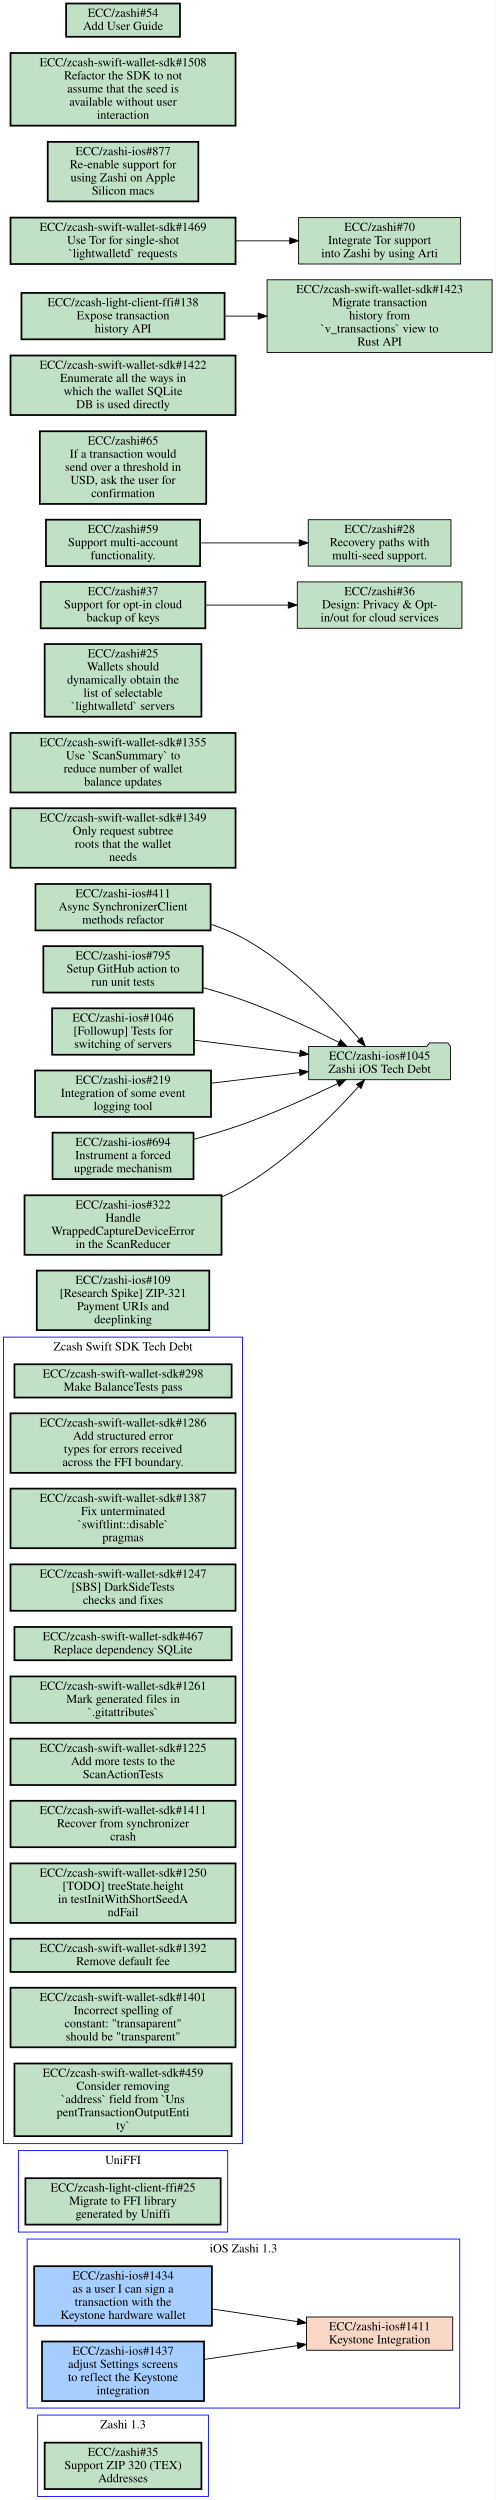
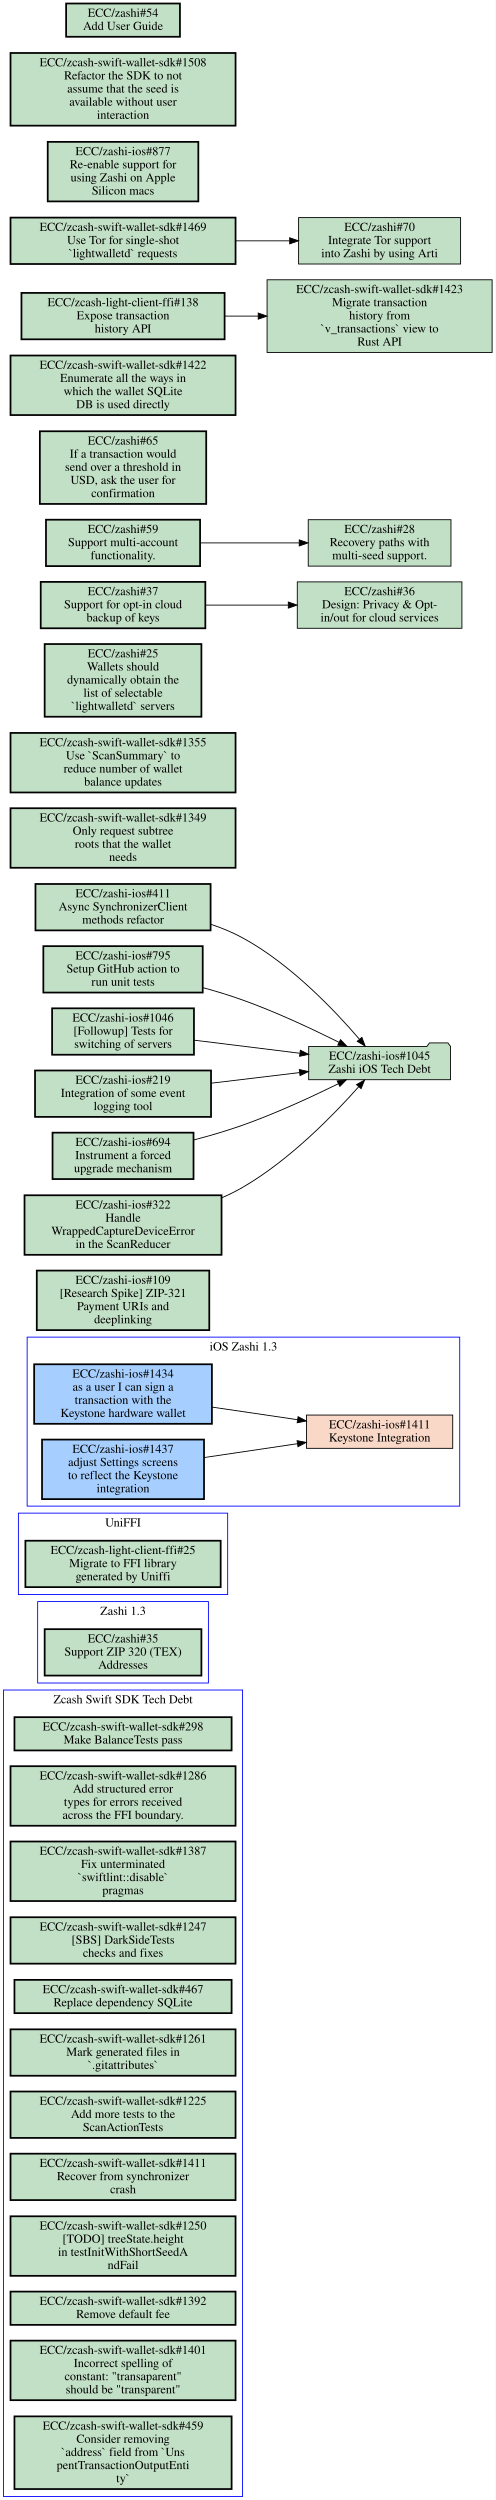
<svg xmlns="http://www.w3.org/2000/svg" xmlns:xlink="http://www.w3.org/1999/xlink" width="566pt" height="2855pt" viewBox="0.00 0.00 566.00 2855.00">
  <g id="graph0" class="graph" transform="scale(1 1) rotate(0) translate(4 2851)">
    <polygon fill="white" stroke="transparent" points="-4,4 -4,-2851 562,-2851 562,4 -4,4" />
    <g id="clust1" class="cluster">
-       <polygon fill="none" stroke="blue" points="0,-403 0,-1324 273,-1324 273,-403 0,-403" />
-       <text text-anchor="middle" x="136.5" y="-1308.8" font-family="Times,serif" font-size="14.00">Zcash Swift SDK Tech Debt</text>
+       <polygon fill="none" stroke="blue" points="0,0 0,-921 273,-921 273,0 0,0" />
+       <text text-anchor="middle" x="136.5" y="-905.8" font-family="Times,serif" font-size="14.00">Zcash Swift SDK Tech Debt</text>
    </g>
    <g id="clust2" class="cluster">
-       <polygon fill="none" stroke="blue" points="27,-101 27,-294 521,-294 521,-101 27,-101" />
-       <text text-anchor="middle" x="274" y="-278.8" font-family="Times,serif" font-size="14.00">iOS Zashi 1.3</text>
+       <polygon fill="none" stroke="blue" points="27,-1131 27,-1324 521,-1324 521,-1131 27,-1131" />
+       <text text-anchor="middle" x="274" y="-1308.8" font-family="Times,serif" font-size="14.00">iOS Zashi 1.3</text>
    </g>
    <g id="clust3" class="cluster">
-       <polygon fill="none" stroke="blue" points="17,-302 17,-395 256,-395 256,-302 17,-302" />
-       <text text-anchor="middle" x="136.5" y="-379.8" font-family="Times,serif" font-size="14.00">UniFFI</text>
+       <polygon fill="none" stroke="blue" points="17,-1030 17,-1123 256,-1123 256,-1030 17,-1030" />
+       <text text-anchor="middle" x="136.5" y="-1107.8" font-family="Times,serif" font-size="14.00">UniFFI</text>
    </g>
    <g id="clust4" class="cluster">
-       <polygon fill="none" stroke="blue" points="39,0 39,-93 234,-93 234,0 39,0" />
-       <text text-anchor="middle" x="136.5" y="-77.8" font-family="Times,serif" font-size="14.00">Zashi 1.3</text>
+       <polygon fill="none" stroke="blue" points="39,-929 39,-1022 234,-1022 234,-929 39,-929" />
+       <text text-anchor="middle" x="136.5" y="-1006.8" font-family="Times,serif" font-size="14.00">Zashi 1.3</text>
    </g>
    <g id="node1" class="node open">
      <g id="a_node1">
        <a xlink:href="https://github.com/Electric-Coin-Company/zcash-swift-wallet-sdk/issues/298" xlink:title="ECC/zcash-swift-wallet-sdk#298&#10;Make BalanceTests pass" target="_blank">
-           <polygon fill="#c2e0c6" stroke="black" stroke-width="2" points="260.5,-1293 12.5,-1293 12.5,-1255 260.5,-1255 260.5,-1293" />
-           <text text-anchor="middle" x="136.5" y="-1277.8" font-family="Times,serif" font-size="14.00">ECC/zcash-swift-wallet-sdk#298</text>
-           <text text-anchor="middle" x="136.5" y="-1262.8" font-family="Times,serif" font-size="14.00">Make BalanceTests pass</text>
+           <polygon fill="#c2e0c6" stroke="black" stroke-width="2" points="260.5,-890 12.5,-890 12.5,-852 260.5,-852 260.5,-890" />
+           <text text-anchor="middle" x="136.5" y="-874.8" font-family="Times,serif" font-size="14.00">ECC/zcash-swift-wallet-sdk#298</text>
+           <text text-anchor="middle" x="136.5" y="-859.8" font-family="Times,serif" font-size="14.00">Make BalanceTests pass</text>
        </a>
      </g>
    </g>
    <g id="node2" class="node open">
      <g id="a_node2">
        <a xlink:href="https://github.com/Electric-Coin-Company/zcash-swift-wallet-sdk/issues/1286" xlink:title="ECC/zcash-swift-wallet-sdk#1286&#10;Add structured error&#10;types for errors received&#10;across the FFI boundary." target="_blank">
-           <polygon fill="#c2e0c6" stroke="black" stroke-width="2" points="265,-1237 8,-1237 8,-1169 265,-1169 265,-1237" />
-           <text text-anchor="middle" x="136.5" y="-1221.8" font-family="Times,serif" font-size="14.00">ECC/zcash-swift-wallet-sdk#1286</text>
-           <text text-anchor="middle" x="136.5" y="-1206.8" font-family="Times,serif" font-size="14.00">Add structured error</text>
-           <text text-anchor="middle" x="136.5" y="-1191.8" font-family="Times,serif" font-size="14.00">types for errors received</text>
-           <text text-anchor="middle" x="136.5" y="-1176.8" font-family="Times,serif" font-size="14.00">across the FFI boundary.</text>
+           <polygon fill="#c2e0c6" stroke="black" stroke-width="2" points="265,-834 8,-834 8,-766 265,-766 265,-834" />
+           <text text-anchor="middle" x="136.5" y="-818.8" font-family="Times,serif" font-size="14.00">ECC/zcash-swift-wallet-sdk#1286</text>
+           <text text-anchor="middle" x="136.5" y="-803.8" font-family="Times,serif" font-size="14.00">Add structured error</text>
+           <text text-anchor="middle" x="136.5" y="-788.8" font-family="Times,serif" font-size="14.00">types for errors received</text>
+           <text text-anchor="middle" x="136.5" y="-773.8" font-family="Times,serif" font-size="14.00">across the FFI boundary.</text>
        </a>
      </g>
    </g>
    <g id="node3" class="node open">
      <g id="a_node3">
        <a xlink:href="https://github.com/Electric-Coin-Company/zcash-swift-wallet-sdk/issues/1387" xlink:title="ECC/zcash-swift-wallet-sdk#1387&#10;Fix unterminated&#10;`swiftlint::disable`&#10;pragmas" target="_blank">
-           <polygon fill="#c2e0c6" stroke="black" stroke-width="2" points="265,-1151 8,-1151 8,-1083 265,-1083 265,-1151" />
-           <text text-anchor="middle" x="136.5" y="-1135.8" font-family="Times,serif" font-size="14.00">ECC/zcash-swift-wallet-sdk#1387</text>
-           <text text-anchor="middle" x="136.5" y="-1120.8" font-family="Times,serif" font-size="14.00">Fix unterminated</text>
-           <text text-anchor="middle" x="136.5" y="-1105.8" font-family="Times,serif" font-size="14.00">`swiftlint::disable`</text>
-           <text text-anchor="middle" x="136.5" y="-1090.8" font-family="Times,serif" font-size="14.00">pragmas</text>
+           <polygon fill="#c2e0c6" stroke="black" stroke-width="2" points="265,-748 8,-748 8,-680 265,-680 265,-748" />
+           <text text-anchor="middle" x="136.5" y="-732.8" font-family="Times,serif" font-size="14.00">ECC/zcash-swift-wallet-sdk#1387</text>
+           <text text-anchor="middle" x="136.5" y="-717.8" font-family="Times,serif" font-size="14.00">Fix unterminated</text>
+           <text text-anchor="middle" x="136.5" y="-702.8" font-family="Times,serif" font-size="14.00">`swiftlint::disable`</text>
+           <text text-anchor="middle" x="136.5" y="-687.8" font-family="Times,serif" font-size="14.00">pragmas</text>
        </a>
      </g>
    </g>
    <g id="node4" class="node open">
      <g id="a_node4">
        <a xlink:href="https://github.com/Electric-Coin-Company/zcash-swift-wallet-sdk/issues/1247" xlink:title="ECC/zcash-swift-wallet-sdk#1247&#10;[SBS] DarkSideTests&#10;checks and fixes" target="_blank">
-           <polygon fill="#c2e0c6" stroke="black" stroke-width="2" points="265,-1064.5 8,-1064.5 8,-1011.5 265,-1011.5 265,-1064.5" />
-           <text text-anchor="middle" x="136.5" y="-1049.3" font-family="Times,serif" font-size="14.00">ECC/zcash-swift-wallet-sdk#1247</text>
-           <text text-anchor="middle" x="136.5" y="-1034.3" font-family="Times,serif" font-size="14.00">[SBS] DarkSideTests</text>
-           <text text-anchor="middle" x="136.5" y="-1019.3" font-family="Times,serif" font-size="14.00">checks and fixes</text>
+           <polygon fill="#c2e0c6" stroke="black" stroke-width="2" points="265,-661.5 8,-661.5 8,-608.5 265,-608.5 265,-661.5" />
+           <text text-anchor="middle" x="136.5" y="-646.3" font-family="Times,serif" font-size="14.00">ECC/zcash-swift-wallet-sdk#1247</text>
+           <text text-anchor="middle" x="136.5" y="-631.3" font-family="Times,serif" font-size="14.00">[SBS] DarkSideTests</text>
+           <text text-anchor="middle" x="136.5" y="-616.3" font-family="Times,serif" font-size="14.00">checks and fixes</text>
        </a>
      </g>
    </g>
    <g id="node5" class="node open">
      <g id="a_node5">
        <a xlink:href="https://github.com/Electric-Coin-Company/zcash-swift-wallet-sdk/issues/467" xlink:title="ECC/zcash-swift-wallet-sdk#467&#10;Replace dependency SQLite" target="_blank">
-           <polygon fill="#c2e0c6" stroke="black" stroke-width="2" points="260.5,-993 12.5,-993 12.5,-955 260.5,-955 260.5,-993" />
-           <text text-anchor="middle" x="136.5" y="-977.8" font-family="Times,serif" font-size="14.00">ECC/zcash-swift-wallet-sdk#467</text>
-           <text text-anchor="middle" x="136.5" y="-962.8" font-family="Times,serif" font-size="14.00">Replace dependency SQLite</text>
+           <polygon fill="#c2e0c6" stroke="black" stroke-width="2" points="260.5,-590 12.5,-590 12.5,-552 260.5,-552 260.5,-590" />
+           <text text-anchor="middle" x="136.5" y="-574.8" font-family="Times,serif" font-size="14.00">ECC/zcash-swift-wallet-sdk#467</text>
+           <text text-anchor="middle" x="136.5" y="-559.8" font-family="Times,serif" font-size="14.00">Replace dependency SQLite</text>
        </a>
      </g>
    </g>
    <g id="node6" class="node open">
      <g id="a_node6">
        <a xlink:href="https://github.com/Electric-Coin-Company/zcash-swift-wallet-sdk/issues/1261" xlink:title="ECC/zcash-swift-wallet-sdk#1261&#10;Mark generated files in&#10;`.gitattributes`" target="_blank">
-           <polygon fill="#c2e0c6" stroke="black" stroke-width="2" points="265,-936.5 8,-936.5 8,-883.5 265,-883.5 265,-936.5" />
-           <text text-anchor="middle" x="136.5" y="-921.3" font-family="Times,serif" font-size="14.00">ECC/zcash-swift-wallet-sdk#1261</text>
-           <text text-anchor="middle" x="136.5" y="-906.3" font-family="Times,serif" font-size="14.00">Mark generated files in</text>
-           <text text-anchor="middle" x="136.5" y="-891.3" font-family="Times,serif" font-size="14.00">`.gitattributes`</text>
+           <polygon fill="#c2e0c6" stroke="black" stroke-width="2" points="265,-533.5 8,-533.5 8,-480.5 265,-480.5 265,-533.5" />
+           <text text-anchor="middle" x="136.5" y="-518.3" font-family="Times,serif" font-size="14.00">ECC/zcash-swift-wallet-sdk#1261</text>
+           <text text-anchor="middle" x="136.5" y="-503.3" font-family="Times,serif" font-size="14.00">Mark generated files in</text>
+           <text text-anchor="middle" x="136.5" y="-488.3" font-family="Times,serif" font-size="14.00">`.gitattributes`</text>
        </a>
      </g>
    </g>
    <g id="node7" class="node open">
      <g id="a_node7">
        <a xlink:href="https://github.com/Electric-Coin-Company/zcash-swift-wallet-sdk/issues/1225" xlink:title="ECC/zcash-swift-wallet-sdk#1225&#10;Add more tests to the&#10;ScanActionTests" target="_blank">
-           <polygon fill="#c2e0c6" stroke="black" stroke-width="2" points="265,-865.5 8,-865.5 8,-812.5 265,-812.5 265,-865.5" />
-           <text text-anchor="middle" x="136.5" y="-850.3" font-family="Times,serif" font-size="14.00">ECC/zcash-swift-wallet-sdk#1225</text>
-           <text text-anchor="middle" x="136.5" y="-835.3" font-family="Times,serif" font-size="14.00">Add more tests to the</text>
-           <text text-anchor="middle" x="136.5" y="-820.3" font-family="Times,serif" font-size="14.00">ScanActionTests</text>
+           <polygon fill="#c2e0c6" stroke="black" stroke-width="2" points="265,-462.5 8,-462.5 8,-409.5 265,-409.5 265,-462.5" />
+           <text text-anchor="middle" x="136.5" y="-447.3" font-family="Times,serif" font-size="14.00">ECC/zcash-swift-wallet-sdk#1225</text>
+           <text text-anchor="middle" x="136.5" y="-432.3" font-family="Times,serif" font-size="14.00">Add more tests to the</text>
+           <text text-anchor="middle" x="136.5" y="-417.3" font-family="Times,serif" font-size="14.00">ScanActionTests</text>
        </a>
      </g>
    </g>
    <g id="node8" class="node open">
      <g id="a_node8">
        <a xlink:href="https://github.com/Electric-Coin-Company/zcash-swift-wallet-sdk/issues/1411" xlink:title="ECC/zcash-swift-wallet-sdk#1411&#10;Recover from synchronizer&#10;crash" target="_blank">
-           <polygon fill="#c2e0c6" stroke="black" stroke-width="2" points="265,-794.5 8,-794.5 8,-741.5 265,-741.5 265,-794.5" />
-           <text text-anchor="middle" x="136.5" y="-779.3" font-family="Times,serif" font-size="14.00">ECC/zcash-swift-wallet-sdk#1411</text>
-           <text text-anchor="middle" x="136.5" y="-764.3" font-family="Times,serif" font-size="14.00">Recover from synchronizer</text>
-           <text text-anchor="middle" x="136.5" y="-749.3" font-family="Times,serif" font-size="14.00">crash</text>
+           <polygon fill="#c2e0c6" stroke="black" stroke-width="2" points="265,-391.5 8,-391.5 8,-338.5 265,-338.5 265,-391.5" />
+           <text text-anchor="middle" x="136.5" y="-376.3" font-family="Times,serif" font-size="14.00">ECC/zcash-swift-wallet-sdk#1411</text>
+           <text text-anchor="middle" x="136.5" y="-361.3" font-family="Times,serif" font-size="14.00">Recover from synchronizer</text>
+           <text text-anchor="middle" x="136.5" y="-346.3" font-family="Times,serif" font-size="14.00">crash</text>
        </a>
      </g>
    </g>
    <g id="node9" class="node open">
      <g id="a_node9">
        <a xlink:href="https://github.com/Electric-Coin-Company/zcash-swift-wallet-sdk/issues/1250" xlink:title="ECC/zcash-swift-wallet-sdk#1250&#10;[TODO] treeState.height&#10;in testInitWithShortSeedA&#10;ndFail" target="_blank">
-           <polygon fill="#c2e0c6" stroke="black" stroke-width="2" points="265,-723 8,-723 8,-655 265,-655 265,-723" />
-           <text text-anchor="middle" x="136.5" y="-707.8" font-family="Times,serif" font-size="14.00">ECC/zcash-swift-wallet-sdk#1250</text>
-           <text text-anchor="middle" x="136.5" y="-692.8" font-family="Times,serif" font-size="14.00">[TODO] treeState.height</text>
-           <text text-anchor="middle" x="136.5" y="-677.8" font-family="Times,serif" font-size="14.00">in testInitWithShortSeedA</text>
-           <text text-anchor="middle" x="136.5" y="-662.8" font-family="Times,serif" font-size="14.00">ndFail</text>
+           <polygon fill="#c2e0c6" stroke="black" stroke-width="2" points="265,-320 8,-320 8,-252 265,-252 265,-320" />
+           <text text-anchor="middle" x="136.5" y="-304.8" font-family="Times,serif" font-size="14.00">ECC/zcash-swift-wallet-sdk#1250</text>
+           <text text-anchor="middle" x="136.5" y="-289.8" font-family="Times,serif" font-size="14.00">[TODO] treeState.height</text>
+           <text text-anchor="middle" x="136.5" y="-274.8" font-family="Times,serif" font-size="14.00">in testInitWithShortSeedA</text>
+           <text text-anchor="middle" x="136.5" y="-259.8" font-family="Times,serif" font-size="14.00">ndFail</text>
        </a>
      </g>
    </g>
    <g id="node10" class="node open">
      <g id="a_node10">
        <a xlink:href="https://github.com/Electric-Coin-Company/zcash-swift-wallet-sdk/issues/1392" xlink:title="ECC/zcash-swift-wallet-sdk#1392&#10;Remove default fee" target="_blank">
-           <polygon fill="#c2e0c6" stroke="black" stroke-width="2" points="265,-637 8,-637 8,-599 265,-599 265,-637" />
-           <text text-anchor="middle" x="136.5" y="-621.8" font-family="Times,serif" font-size="14.00">ECC/zcash-swift-wallet-sdk#1392</text>
-           <text text-anchor="middle" x="136.5" y="-606.8" font-family="Times,serif" font-size="14.00">Remove default fee</text>
+           <polygon fill="#c2e0c6" stroke="black" stroke-width="2" points="265,-234 8,-234 8,-196 265,-196 265,-234" />
+           <text text-anchor="middle" x="136.5" y="-218.8" font-family="Times,serif" font-size="14.00">ECC/zcash-swift-wallet-sdk#1392</text>
+           <text text-anchor="middle" x="136.5" y="-203.8" font-family="Times,serif" font-size="14.00">Remove default fee</text>
        </a>
      </g>
    </g>
    <g id="node11" class="node open">
      <g id="a_node11">
        <a xlink:href="https://github.com/Electric-Coin-Company/zcash-swift-wallet-sdk/issues/1401" xlink:title="ECC/zcash-swift-wallet-sdk#1401&#10;Incorrect spelling of&#10;constant: &quot;transaparent&quot;&#10;should be &quot;transparent&quot;" target="_blank">
-           <polygon fill="#c2e0c6" stroke="black" stroke-width="2" points="265,-581 8,-581 8,-513 265,-513 265,-581" />
-           <text text-anchor="middle" x="136.5" y="-565.8" font-family="Times,serif" font-size="14.00">ECC/zcash-swift-wallet-sdk#1401</text>
-           <text text-anchor="middle" x="136.5" y="-550.8" font-family="Times,serif" font-size="14.00">Incorrect spelling of</text>
-           <text text-anchor="middle" x="136.5" y="-535.8" font-family="Times,serif" font-size="14.00">constant: "transaparent"</text>
-           <text text-anchor="middle" x="136.5" y="-520.8" font-family="Times,serif" font-size="14.00">should be "transparent"</text>
+           <polygon fill="#c2e0c6" stroke="black" stroke-width="2" points="265,-178 8,-178 8,-110 265,-110 265,-178" />
+           <text text-anchor="middle" x="136.5" y="-162.8" font-family="Times,serif" font-size="14.00">ECC/zcash-swift-wallet-sdk#1401</text>
+           <text text-anchor="middle" x="136.5" y="-147.8" font-family="Times,serif" font-size="14.00">Incorrect spelling of</text>
+           <text text-anchor="middle" x="136.5" y="-132.8" font-family="Times,serif" font-size="14.00">constant: "transaparent"</text>
+           <text text-anchor="middle" x="136.5" y="-117.8" font-family="Times,serif" font-size="14.00">should be "transparent"</text>
        </a>
      </g>
    </g>
    <g id="node12" class="node open">
      <g id="a_node12">
        <a xlink:href="https://github.com/Electric-Coin-Company/zcash-swift-wallet-sdk/issues/459" xlink:title="ECC/zcash-swift-wallet-sdk#459&#10;Consider removing&#10;`address` field from `Uns&#10;pentTransactionOutputEnti&#10;ty`" target="_blank">
-           <polygon fill="#c2e0c6" stroke="black" stroke-width="2" points="260.5,-494.5 12.5,-494.5 12.5,-411.5 260.5,-411.5 260.5,-494.5" />
-           <text text-anchor="middle" x="136.5" y="-479.3" font-family="Times,serif" font-size="14.00">ECC/zcash-swift-wallet-sdk#459</text>
-           <text text-anchor="middle" x="136.5" y="-464.3" font-family="Times,serif" font-size="14.00">Consider removing</text>
-           <text text-anchor="middle" x="136.5" y="-449.3" font-family="Times,serif" font-size="14.00">`address` field from `Uns</text>
-           <text text-anchor="middle" x="136.5" y="-434.3" font-family="Times,serif" font-size="14.00">pentTransactionOutputEnti</text>
-           <text text-anchor="middle" x="136.5" y="-419.3" font-family="Times,serif" font-size="14.00">ty`</text>
+           <polygon fill="#c2e0c6" stroke="black" stroke-width="2" points="260.5,-91.5 12.5,-91.5 12.5,-8.5 260.5,-8.5 260.5,-91.5" />
+           <text text-anchor="middle" x="136.5" y="-76.3" font-family="Times,serif" font-size="14.00">ECC/zcash-swift-wallet-sdk#459</text>
+           <text text-anchor="middle" x="136.5" y="-61.3" font-family="Times,serif" font-size="14.00">Consider removing</text>
+           <text text-anchor="middle" x="136.5" y="-46.3" font-family="Times,serif" font-size="14.00">`address` field from `Uns</text>
+           <text text-anchor="middle" x="136.5" y="-31.3" font-family="Times,serif" font-size="14.00">pentTransactionOutputEnti</text>
+           <text text-anchor="middle" x="136.5" y="-16.3" font-family="Times,serif" font-size="14.00">ty`</text>
        </a>
      </g>
    </g>
    <g id="node13" class="node closed">
      <g id="a_node13">
        <a xlink:href="https://github.com/Electric-Coin-Company/zashi-ios/issues/1411" xlink:title="ECC/zashi-ios#1411&#10;Keystone Integration" target="_blank">
-           <polygon fill="#fad8c7" stroke="black" points="513,-205 346,-205 346,-167 513,-167 513,-205" />
-           <text text-anchor="middle" x="429.5" y="-189.8" font-family="Times,serif" font-size="14.00">ECC/zashi-ios#1411</text>
-           <text text-anchor="middle" x="429.5" y="-174.8" font-family="Times,serif" font-size="14.00">Keystone Integration</text>
+           <polygon fill="#fad8c7" stroke="black" points="513,-1235 346,-1235 346,-1197 513,-1197 513,-1235" />
+           <text text-anchor="middle" x="429.5" y="-1219.8" font-family="Times,serif" font-size="14.00">ECC/zashi-ios#1411</text>
+           <text text-anchor="middle" x="429.5" y="-1204.8" font-family="Times,serif" font-size="14.00">Keystone Integration</text>
        </a>
      </g>
    </g>
    <g id="node14" class="node committed">
      <g id="a_node14">
        <a xlink:href="https://github.com/Electric-Coin-Company/zashi-ios/issues/1434" xlink:title="ECC/zashi-ios#1434&#10;as a user I can sign a&#10;transaction with the&#10;Keystone hardware wallet" target="_blank">
-           <polygon fill="#a6cfff" stroke="black" stroke-width="2" points="238,-263 35,-263 35,-195 238,-195 238,-263" />
-           <text text-anchor="middle" x="136.5" y="-247.8" font-family="Times,serif" font-size="14.00">ECC/zashi-ios#1434</text>
-           <text text-anchor="middle" x="136.5" y="-232.8" font-family="Times,serif" font-size="14.00">as a user I can sign a</text>
-           <text text-anchor="middle" x="136.5" y="-217.8" font-family="Times,serif" font-size="14.00">transaction with the</text>
-           <text text-anchor="middle" x="136.5" y="-202.8" font-family="Times,serif" font-size="14.00">Keystone hardware wallet</text>
+           <polygon fill="#a6cfff" stroke="black" stroke-width="2" points="238,-1293 35,-1293 35,-1225 238,-1225 238,-1293" />
+           <text text-anchor="middle" x="136.5" y="-1277.8" font-family="Times,serif" font-size="14.00">ECC/zashi-ios#1434</text>
+           <text text-anchor="middle" x="136.5" y="-1262.8" font-family="Times,serif" font-size="14.00">as a user I can sign a</text>
+           <text text-anchor="middle" x="136.5" y="-1247.8" font-family="Times,serif" font-size="14.00">transaction with the</text>
+           <text text-anchor="middle" x="136.5" y="-1232.8" font-family="Times,serif" font-size="14.00">Keystone hardware wallet</text>
        </a>
      </g>
    </g>
    <g id="edge1" class="edge">
-       <path fill="none" stroke="black" d="M238.05,-214.14C269.78,-209.45 304.66,-204.3 335.81,-199.7" />
-       <polygon fill="black" stroke="black" points="336.4,-203.15 345.78,-198.22 335.37,-196.23 336.4,-203.15" />
+       <path fill="none" stroke="black" d="M238.05,-1244.1C269.78,-1239.5 304.66,-1234.3 335.81,-1229.7" />
+       <polygon fill="black" stroke="black" points="336.41,-1233.15 345.78,-1228.2 335.37,-1226.23 336.41,-1233.15" />
    </g>
    <g id="node15" class="node committed">
      <g id="a_node15">
        <a xlink:href="https://github.com/Electric-Coin-Company/zashi-ios/issues/1437" xlink:title="ECC/zashi-ios#1437&#10;adjust Settings screens&#10;to reflect the Keystone&#10;integration" target="_blank">
-           <polygon fill="#a6cfff" stroke="black" stroke-width="2" points="229,-177 44,-177 44,-109 229,-109 229,-177" />
-           <text text-anchor="middle" x="136.5" y="-161.8" font-family="Times,serif" font-size="14.00">ECC/zashi-ios#1437</text>
-           <text text-anchor="middle" x="136.5" y="-146.8" font-family="Times,serif" font-size="14.00">adjust Settings screens</text>
-           <text text-anchor="middle" x="136.5" y="-131.8" font-family="Times,serif" font-size="14.00">to reflect the Keystone</text>
-           <text text-anchor="middle" x="136.5" y="-116.8" font-family="Times,serif" font-size="14.00">integration</text>
+           <polygon fill="#a6cfff" stroke="black" stroke-width="2" points="229,-1207 44,-1207 44,-1139 229,-1139 229,-1207" />
+           <text text-anchor="middle" x="136.5" y="-1191.8" font-family="Times,serif" font-size="14.00">ECC/zashi-ios#1437</text>
+           <text text-anchor="middle" x="136.5" y="-1176.8" font-family="Times,serif" font-size="14.00">adjust Settings screens</text>
+           <text text-anchor="middle" x="136.5" y="-1161.8" font-family="Times,serif" font-size="14.00">to reflect the Keystone</text>
+           <text text-anchor="middle" x="136.5" y="-1146.8" font-family="Times,serif" font-size="14.00">integration</text>
        </a>
      </g>
    </g>
    <g id="edge2" class="edge">
-       <path fill="none" stroke="black" d="M229.17,-156.55C263.14,-161.57 301.66,-167.26 335.72,-172.29" />
-       <polygon fill="black" stroke="black" points="335.27,-175.76 345.67,-173.76 336.29,-168.84 335.27,-175.76" />
+       <path fill="none" stroke="black" d="M229.17,-1186.5C263.14,-1191.6 301.66,-1197.3 335.72,-1202.3" />
+       <polygon fill="black" stroke="black" points="335.26,-1205.77 345.67,-1203.8 336.3,-1198.85 335.26,-1205.77" />
    </g>
    <g id="node16" class="node open">
      <g id="a_node16">
        <a xlink:href="https://github.com/Electric-Coin-Company/zcash-light-client-ffi/issues/25" xlink:title="ECC/zcash-light-client-ffi#25&#10;Migrate to FFI library&#10;generated by Uniffi" target="_blank">
-           <polygon fill="#c2e0c6" stroke="black" stroke-width="2" points="248,-363.5 25,-363.5 25,-310.5 248,-310.5 248,-363.5" />
-           <text text-anchor="middle" x="136.5" y="-348.3" font-family="Times,serif" font-size="14.00">ECC/zcash-light-client-ffi#25</text>
-           <text text-anchor="middle" x="136.5" y="-333.3" font-family="Times,serif" font-size="14.00">Migrate to FFI library</text>
-           <text text-anchor="middle" x="136.5" y="-318.3" font-family="Times,serif" font-size="14.00">generated by Uniffi</text>
+           <polygon fill="#c2e0c6" stroke="black" stroke-width="2" points="248,-1091.5 25,-1091.5 25,-1038.5 248,-1038.5 248,-1091.5" />
+           <text text-anchor="middle" x="136.5" y="-1076.3" font-family="Times,serif" font-size="14.00">ECC/zcash-light-client-ffi#25</text>
+           <text text-anchor="middle" x="136.5" y="-1061.3" font-family="Times,serif" font-size="14.00">Migrate to FFI library</text>
+           <text text-anchor="middle" x="136.5" y="-1046.3" font-family="Times,serif" font-size="14.00">generated by Uniffi</text>
        </a>
      </g>
    </g>
    <g id="node17" class="node open">
      <g id="a_node17">
        <a xlink:href="https://github.com/Electric-Coin-Company/zashi/issues/35" xlink:title="ECC/zashi#35&#10;Support ZIP 320 (TEX)&#10;Addresses" target="_blank">
-           <polygon fill="#c2e0c6" stroke="black" stroke-width="2" points="226,-61.5 47,-61.5 47,-8.5 226,-8.5 226,-61.5" />
-           <text text-anchor="middle" x="136.5" y="-46.3" font-family="Times,serif" font-size="14.00">ECC/zashi#35</text>
-           <text text-anchor="middle" x="136.5" y="-31.3" font-family="Times,serif" font-size="14.00">Support ZIP 320 (TEX)</text>
-           <text text-anchor="middle" x="136.5" y="-16.3" font-family="Times,serif" font-size="14.00">Addresses</text>
+           <polygon fill="#c2e0c6" stroke="black" stroke-width="2" points="226,-990.5 47,-990.5 47,-937.5 226,-937.5 226,-990.5" />
+           <text text-anchor="middle" x="136.5" y="-975.3" font-family="Times,serif" font-size="14.00">ECC/zashi#35</text>
+           <text text-anchor="middle" x="136.5" y="-960.3" font-family="Times,serif" font-size="14.00">Support ZIP 320 (TEX)</text>
+           <text text-anchor="middle" x="136.5" y="-945.3" font-family="Times,serif" font-size="14.00">Addresses</text>
        </a>
      </g>
    </g>
    <g id="node18" class="node open">
      <g id="a_node18">
        <a xlink:href="https://github.com/Electric-Coin-Company/zashi-ios/issues/109" xlink:title="ECC/zashi-ios#109&#10;[Research Spike] ZIP-321&#10;Payment URIs and&#10;deeplinking" target="_blank">
          <polygon fill="#c2e0c6" stroke="black" stroke-width="2" points="235,-1400 38,-1400 38,-1332 235,-1332 235,-1400" />
          <text text-anchor="middle" x="136.5" y="-1384.8" font-family="Times,serif" font-size="14.00">ECC/zashi-ios#109</text>
          <text text-anchor="middle" x="136.5" y="-1369.8" font-family="Times,serif" font-size="14.00">[Research Spike] ZIP-321</text>
          <text text-anchor="middle" x="136.5" y="-1354.8" font-family="Times,serif" font-size="14.00">Payment URIs and</text>
          <text text-anchor="middle" x="136.5" y="-1339.8" font-family="Times,serif" font-size="14.00">deeplinking</text>
        </a>
      </g>
    </g>
    <g id="node19" class="node open">
      <g id="a_node19">
        <a xlink:href="https://github.com/Electric-Coin-Company/zashi-ios/issues/411" xlink:title="ECC/zashi-ios#411&#10;Async SynchronizerClient&#10;methods refactor" target="_blank">
          <polygon fill="#c2e0c6" stroke="black" stroke-width="2" points="236.5,-1841.5 36.5,-1841.5 36.5,-1788.5 236.5,-1788.5 236.5,-1841.5" />
          <text text-anchor="middle" x="136.5" y="-1826.3" font-family="Times,serif" font-size="14.00">ECC/zashi-ios#411</text>
          <text text-anchor="middle" x="136.5" y="-1811.3" font-family="Times,serif" font-size="14.00">Async SynchronizerClient</text>
          <text text-anchor="middle" x="136.5" y="-1796.3" font-family="Times,serif" font-size="14.00">methods refactor</text>
        </a>
      </g>
    </g>
    <g id="node20" class="node open">
      <g id="a_node20">
        <a xlink:href="https://github.com/Electric-Coin-Company/zashi-ios/issues/1045" xlink:title="ECC/zashi-ios#1045&#10;Zashi iOS Tech Debt" target="_blank">
          <polygon fill="#c2e0c6" stroke="black" points="510.5,-1656 507.5,-1660 486.5,-1660 483.5,-1656 348.5,-1656 348.5,-1618 510.5,-1618 510.5,-1656" />
          <text text-anchor="middle" x="429.5" y="-1640.8" font-family="Times,serif" font-size="14.00">ECC/zashi-ios#1045</text>
          <text text-anchor="middle" x="429.5" y="-1625.8" font-family="Times,serif" font-size="14.00">Zashi iOS Tech Debt</text>
        </a>
      </g>
    </g>
    <g id="edge3" class="edge">
      <path fill="none" stroke="black" d="M236.64,-1795.5C249.25,-1791.3 261.69,-1786.2 273,-1780 327.95,-1750.1 378.7,-1696.6 406.46,-1664.2" />
      <polygon fill="black" stroke="black" points="409.26,-1666.31 413.01,-1656.4 403.9,-1661.81 409.26,-1666.31" />
    </g>
    <g id="node21" class="node open">
      <g id="a_node21">
        <a xlink:href="https://github.com/Electric-Coin-Company/zashi-ios/issues/795" xlink:title="ECC/zashi-ios#795&#10;Setup GitHub action to&#10;run unit tests" target="_blank">
          <polygon fill="#c2e0c6" stroke="black" stroke-width="2" points="227.5,-1770.5 45.5,-1770.5 45.5,-1717.5 227.5,-1717.5 227.5,-1770.5" />
          <text text-anchor="middle" x="136.5" y="-1755.3" font-family="Times,serif" font-size="14.00">ECC/zashi-ios#795</text>
          <text text-anchor="middle" x="136.5" y="-1740.3" font-family="Times,serif" font-size="14.00">Setup GitHub action to</text>
          <text text-anchor="middle" x="136.5" y="-1725.3" font-family="Times,serif" font-size="14.00">run unit tests</text>
        </a>
      </g>
    </g>
    <g id="edge4" class="edge">
      <path fill="none" stroke="black" d="M227.84,-1723.1C243.06,-1718.9 258.59,-1714.2 273,-1709 311.08,-1695.4 352.57,-1675.9 383.1,-1660.7" />
      <polygon fill="black" stroke="black" points="384.86,-1663.73 392.21,-1656.1 381.71,-1657.48 384.86,-1663.73" />
    </g>
    <g id="node22" class="node open">
      <g id="a_node22">
        <a xlink:href="https://github.com/Electric-Coin-Company/zcash-swift-wallet-sdk/issues/1349" xlink:title="ECC/zcash-swift-wallet-sdk#1349&#10;Only request subtree&#10;roots that the wallet&#10;needs" target="_blank">
          <polygon fill="#c2e0c6" stroke="black" stroke-width="2" points="265,-1928 8,-1928 8,-1860 265,-1860 265,-1928" />
          <text text-anchor="middle" x="136.5" y="-1912.8" font-family="Times,serif" font-size="14.00">ECC/zcash-swift-wallet-sdk#1349</text>
          <text text-anchor="middle" x="136.5" y="-1897.8" font-family="Times,serif" font-size="14.00">Only request subtree</text>
          <text text-anchor="middle" x="136.5" y="-1882.8" font-family="Times,serif" font-size="14.00">roots that the wallet</text>
          <text text-anchor="middle" x="136.5" y="-1867.8" font-family="Times,serif" font-size="14.00">needs</text>
        </a>
      </g>
    </g>
    <g id="node23" class="node open">
      <g id="a_node23">
        <a xlink:href="https://github.com/Electric-Coin-Company/zcash-swift-wallet-sdk/issues/1355" xlink:title="ECC/zcash-swift-wallet-sdk#1355&#10;Use `ScanSummary` to&#10;reduce number of wallet&#10;balance updates" target="_blank">
          <polygon fill="#c2e0c6" stroke="black" stroke-width="2" points="265,-2014 8,-2014 8,-1946 265,-1946 265,-2014" />
          <text text-anchor="middle" x="136.5" y="-1998.8" font-family="Times,serif" font-size="14.00">ECC/zcash-swift-wallet-sdk#1355</text>
          <text text-anchor="middle" x="136.5" y="-1983.8" font-family="Times,serif" font-size="14.00">Use `ScanSummary` to</text>
          <text text-anchor="middle" x="136.5" y="-1968.8" font-family="Times,serif" font-size="14.00">reduce number of wallet</text>
          <text text-anchor="middle" x="136.5" y="-1953.8" font-family="Times,serif" font-size="14.00">balance updates</text>
        </a>
      </g>
    </g>
    <g id="node24" class="node open">
      <g id="a_node24">
        <a xlink:href="https://github.com/Electric-Coin-Company/zashi-ios/issues/1046" xlink:title="ECC/zashi-ios#1046&#10;[Followup] Tests for&#10;switching of servers" target="_blank">
          <polygon fill="#c2e0c6" stroke="black" stroke-width="2" points="217.5,-1699.5 55.5,-1699.5 55.5,-1646.5 217.5,-1646.5 217.5,-1699.5" />
          <text text-anchor="middle" x="136.5" y="-1684.3" font-family="Times,serif" font-size="14.00">ECC/zashi-ios#1046</text>
          <text text-anchor="middle" x="136.5" y="-1669.3" font-family="Times,serif" font-size="14.00">[Followup] Tests for</text>
          <text text-anchor="middle" x="136.5" y="-1654.3" font-family="Times,serif" font-size="14.00">switching of servers</text>
        </a>
      </g>
    </g>
    <g id="edge5" class="edge">
      <path fill="none" stroke="black" d="M217.79,-1663.1C255.16,-1658.4 299.77,-1652.9 338.3,-1648.2" />
      <polygon fill="black" stroke="black" points="338.99,-1651.64 348.47,-1646.9 338.11,-1644.7 338.99,-1651.64" />
    </g>
    <g id="node25" class="node open">
      <g id="a_node25">
        <a xlink:href="https://github.com/Electric-Coin-Company/zashi/issues/25" xlink:title="ECC/zashi#25&#10;Wallets should&#10;dynamically obtain the&#10;list of selectable&#10;`lightwalletd` servers" target="_blank">
          <polygon fill="#c2e0c6" stroke="black" stroke-width="2" points="226,-2115.5 47,-2115.5 47,-2032.5 226,-2032.5 226,-2115.5" />
          <text text-anchor="middle" x="136.5" y="-2100.3" font-family="Times,serif" font-size="14.00">ECC/zashi#25</text>
          <text text-anchor="middle" x="136.5" y="-2085.3" font-family="Times,serif" font-size="14.00">Wallets should</text>
          <text text-anchor="middle" x="136.5" y="-2070.3" font-family="Times,serif" font-size="14.00">dynamically obtain the</text>
          <text text-anchor="middle" x="136.5" y="-2055.3" font-family="Times,serif" font-size="14.00">list of selectable</text>
          <text text-anchor="middle" x="136.5" y="-2040.3" font-family="Times,serif" font-size="14.00">`lightwalletd` servers</text>
        </a>
      </g>
    </g>
    <g id="node26" class="node open">
      <g id="a_node26">
        <a xlink:href="https://github.com/Electric-Coin-Company/zashi/issues/37" xlink:title="ECC/zashi#37&#10;Support for opt-in cloud&#10;backup of keys" target="_blank">
          <polygon fill="#c2e0c6" stroke="black" stroke-width="2" points="230.5,-2186.5 42.5,-2186.5 42.5,-2133.5 230.5,-2133.5 230.5,-2186.5" />
          <text text-anchor="middle" x="136.5" y="-2171.3" font-family="Times,serif" font-size="14.00">ECC/zashi#37</text>
          <text text-anchor="middle" x="136.5" y="-2156.3" font-family="Times,serif" font-size="14.00">Support for opt-in cloud</text>
          <text text-anchor="middle" x="136.5" y="-2141.3" font-family="Times,serif" font-size="14.00">backup of keys</text>
        </a>
      </g>
    </g>
    <g id="node27" class="node open">
      <g id="a_node27">
        <a xlink:href="https://github.com/Electric-Coin-Company/zashi/issues/36" xlink:title="ECC/zashi#36&#10;Design: Privacy &amp; Opt-&#10;in/out for cloud services" target="_blank">
          <polygon fill="#c2e0c6" stroke="black" points="523.5,-2186.5 335.5,-2186.5 335.5,-2133.5 523.5,-2133.5 523.5,-2186.5" />
          <text text-anchor="middle" x="429.5" y="-2171.3" font-family="Times,serif" font-size="14.00">ECC/zashi#36</text>
          <text text-anchor="middle" x="429.5" y="-2156.3" font-family="Times,serif" font-size="14.00">Design: Privacy &amp; Opt-</text>
          <text text-anchor="middle" x="429.5" y="-2141.3" font-family="Times,serif" font-size="14.00">in/out for cloud services</text>
        </a>
      </g>
    </g>
    <g id="edge6" class="edge">
      <path fill="none" stroke="black" d="M230.77,-2160C260.8,-2160 294.24,-2160 324.95,-2160" />
      <polygon fill="black" stroke="black" points="325.25,-2163.5 335.25,-2160 325.25,-2156.5 325.25,-2163.5" />
    </g>
    <g id="node28" class="node open">
      <g id="a_node28">
        <a xlink:href="https://github.com/Electric-Coin-Company/zashi-ios/issues/219" xlink:title="ECC/zashi-ios#219&#10;Integration of some event&#10;logging tool" target="_blank">
          <polygon fill="#c2e0c6" stroke="black" stroke-width="2" points="237,-1628.5 36,-1628.5 36,-1575.5 237,-1575.5 237,-1628.5" />
          <text text-anchor="middle" x="136.5" y="-1613.3" font-family="Times,serif" font-size="14.00">ECC/zashi-ios#219</text>
          <text text-anchor="middle" x="136.5" y="-1598.3" font-family="Times,serif" font-size="14.00">Integration of some event</text>
          <text text-anchor="middle" x="136.5" y="-1583.3" font-family="Times,serif" font-size="14.00">logging tool</text>
        </a>
      </g>
    </g>
    <g id="edge7" class="edge">
      <path fill="none" stroke="black" d="M237.24,-1614C269.9,-1617.9 305.99,-1622.3 337.93,-1626.1" />
      <polygon fill="black" stroke="black" points="337.81,-1629.61 348.15,-1627.3 338.63,-1622.66 337.81,-1629.61" />
    </g>
    <g id="node29" class="node open">
      <g id="a_node29">
        <a xlink:href="https://github.com/Electric-Coin-Company/zashi-ios/issues/694" xlink:title="ECC/zashi-ios#694&#10;Instrument a forced&#10;upgrade mechanism" target="_blank">
          <polygon fill="#c2e0c6" stroke="black" stroke-width="2" points="217,-1557.5 56,-1557.5 56,-1504.5 217,-1504.5 217,-1557.5" />
          <text text-anchor="middle" x="136.5" y="-1542.3" font-family="Times,serif" font-size="14.00">ECC/zashi-ios#694</text>
          <text text-anchor="middle" x="136.5" y="-1527.3" font-family="Times,serif" font-size="14.00">Instrument a forced</text>
          <text text-anchor="middle" x="136.5" y="-1512.3" font-family="Times,serif" font-size="14.00">upgrade mechanism</text>
        </a>
      </g>
    </g>
    <g id="edge8" class="edge">
-       <path fill="none" stroke="black" d="M217.34,-1549.9C235.79,-1554.9 255.22,-1560.7 273,-1567 310.42,-1580.3 351.31,-1598.9 381.77,-1613.5" />
-       <polygon fill="black" stroke="black" points="380.35,-1616.7 390.87,-1618 383.46,-1610.43 380.35,-1616.7" />
+       <path fill="none" stroke="black" d="M217.02,-1549.1C235.58,-1553.9 255.14,-1559.7 273,-1566 310.77,-1579.4 351.96,-1598.4 382.45,-1613.4" />
+       <polygon fill="black" stroke="black" points="381.04,-1616.61 391.56,-1617.9 384.14,-1610.33 381.04,-1616.61" />
    </g>
    <g id="node30" class="node open">
      <g id="a_node30">
        <a xlink:href="https://github.com/Electric-Coin-Company/zashi-ios/issues/322" xlink:title="ECC/zashi-ios#322&#10;Handle&#10;WrappedCaptureDeviceError&#10;in the ScanReducer" target="_blank">
          <polygon fill="#c2e0c6" stroke="black" stroke-width="2" points="249,-1486 24,-1486 24,-1418 249,-1418 249,-1486" />
          <text text-anchor="middle" x="136.5" y="-1470.8" font-family="Times,serif" font-size="14.00">ECC/zashi-ios#322</text>
          <text text-anchor="middle" x="136.5" y="-1455.8" font-family="Times,serif" font-size="14.00">Handle</text>
          <text text-anchor="middle" x="136.5" y="-1440.8" font-family="Times,serif" font-size="14.00">WrappedCaptureDeviceError</text>
          <text text-anchor="middle" x="136.5" y="-1425.8" font-family="Times,serif" font-size="14.00">in the ScanReducer</text>
        </a>
      </g>
    </g>
    <g id="edge9" class="edge">
-       <path fill="none" stroke="black" d="M249.35,-1484.1C257.54,-1487.7 265.51,-1491.7 273,-1496 326.48,-1527 377.36,-1578.8 405.6,-1610.3" />
-       <polygon fill="black" stroke="black" points="403.02,-1612.67 412.29,-1617.8 408.25,-1608.01 403.02,-1612.67" />
+       <path fill="none" stroke="black" d="M249.02,-1483C257.32,-1486.6 265.41,-1490.6 273,-1495 326.7,-1526 377.51,-1578.3 405.68,-1610" />
+       <polygon fill="black" stroke="black" points="403.12,-1612.39 412.34,-1617.6 408.38,-1607.77 403.12,-1612.39" />
    </g>
    <g id="node31" class="node open">
      <g id="a_node31">
        <a xlink:href="https://github.com/Electric-Coin-Company/zashi/issues/59" xlink:title="ECC/zashi#59&#10;Support multi-account&#10;functionality." target="_blank">
          <polygon fill="#c2e0c6" stroke="black" stroke-width="2" points="224.5,-2257.5 48.5,-2257.5 48.5,-2204.5 224.5,-2204.5 224.5,-2257.5" />
          <text text-anchor="middle" x="136.5" y="-2242.3" font-family="Times,serif" font-size="14.00">ECC/zashi#59</text>
          <text text-anchor="middle" x="136.5" y="-2227.3" font-family="Times,serif" font-size="14.00">Support multi-account</text>
          <text text-anchor="middle" x="136.5" y="-2212.3" font-family="Times,serif" font-size="14.00">functionality.</text>
        </a>
      </g>
    </g>
    <g id="node32" class="node open">
      <g id="a_node32">
        <a xlink:href="https://github.com/Electric-Coin-Company/zashi/issues/28" xlink:title="ECC/zashi#28&#10;Recovery paths with&#10;multi-seed support." target="_blank">
          <polygon fill="#c2e0c6" stroke="black" points="511,-2257.5 348,-2257.5 348,-2204.5 511,-2204.5 511,-2257.5" />
          <text text-anchor="middle" x="429.5" y="-2242.3" font-family="Times,serif" font-size="14.00">ECC/zashi#28</text>
          <text text-anchor="middle" x="429.5" y="-2227.3" font-family="Times,serif" font-size="14.00">Recovery paths with</text>
          <text text-anchor="middle" x="429.5" y="-2212.3" font-family="Times,serif" font-size="14.00">multi-seed support.</text>
        </a>
      </g>
    </g>
    <g id="edge10" class="edge">
      <path fill="none" stroke="black" d="M224.81,-2231C260.46,-2231 301.7,-2231 337.71,-2231" />
      <polygon fill="black" stroke="black" points="337.72,-2234.5 347.72,-2231 337.72,-2227.5 337.72,-2234.5" />
    </g>
    <g id="node33" class="node open">
      <g id="a_node33">
        <a xlink:href="https://github.com/Electric-Coin-Company/zashi/issues/65" xlink:title="ECC/zashi#65&#10;If a transaction would&#10;send over a threshold in&#10;USD, ask the user for&#10;confirmation" target="_blank">
          <polygon fill="#c2e0c6" stroke="black" stroke-width="2" points="231.5,-2358.5 41.5,-2358.5 41.5,-2275.5 231.5,-2275.5 231.5,-2358.5" />
          <text text-anchor="middle" x="136.5" y="-2343.3" font-family="Times,serif" font-size="14.00">ECC/zashi#65</text>
          <text text-anchor="middle" x="136.5" y="-2328.3" font-family="Times,serif" font-size="14.00">If a transaction would</text>
          <text text-anchor="middle" x="136.5" y="-2313.3" font-family="Times,serif" font-size="14.00">send over a threshold in</text>
          <text text-anchor="middle" x="136.5" y="-2298.3" font-family="Times,serif" font-size="14.00">USD, ask the user for</text>
          <text text-anchor="middle" x="136.5" y="-2283.3" font-family="Times,serif" font-size="14.00">confirmation</text>
        </a>
      </g>
    </g>
    <g id="node34" class="node open">
      <g id="a_node34">
        <a xlink:href="https://github.com/Electric-Coin-Company/zcash-swift-wallet-sdk/issues/1422" xlink:title="ECC/zcash-swift-wallet-sdk#1422&#10;Enumerate all the ways in&#10;which the wallet SQLite&#10;DB is used directly" target="_blank">
          <polygon fill="#c2e0c6" stroke="black" stroke-width="2" points="265,-2445 8,-2445 8,-2377 265,-2377 265,-2445" />
          <text text-anchor="middle" x="136.5" y="-2429.8" font-family="Times,serif" font-size="14.00">ECC/zcash-swift-wallet-sdk#1422</text>
          <text text-anchor="middle" x="136.5" y="-2414.8" font-family="Times,serif" font-size="14.00">Enumerate all the ways in</text>
          <text text-anchor="middle" x="136.5" y="-2399.8" font-family="Times,serif" font-size="14.00">which the wallet SQLite</text>
          <text text-anchor="middle" x="136.5" y="-2384.8" font-family="Times,serif" font-size="14.00">DB is used directly</text>
        </a>
      </g>
    </g>
    <g id="node35" class="node open">
      <g id="a_node35">
        <a xlink:href="https://github.com/Electric-Coin-Company/zcash-light-client-ffi/issues/138" xlink:title="ECC/zcash-light-client-ffi#138&#10;Expose transaction&#10;history API" target="_blank">
          <polygon fill="#c2e0c6" stroke="black" stroke-width="2" points="252.5,-2516.5 20.5,-2516.5 20.5,-2463.5 252.5,-2463.5 252.5,-2516.5" />
          <text text-anchor="middle" x="136.5" y="-2501.3" font-family="Times,serif" font-size="14.00">ECC/zcash-light-client-ffi#138</text>
          <text text-anchor="middle" x="136.5" y="-2486.3" font-family="Times,serif" font-size="14.00">Expose transaction</text>
          <text text-anchor="middle" x="136.5" y="-2471.3" font-family="Times,serif" font-size="14.00">history API</text>
        </a>
      </g>
    </g>
    <g id="node36" class="node open">
      <g id="a_node36">
        <a xlink:href="https://github.com/Electric-Coin-Company/zcash-swift-wallet-sdk/issues/1423" xlink:title="ECC/zcash-swift-wallet-sdk#1423&#10;Migrate transaction&#10;history from&#10;`v_transactions` view to&#10;Rust API" target="_blank">
          <polygon fill="#c2e0c6" stroke="black" points="558,-2531.5 301,-2531.5 301,-2448.5 558,-2448.5 558,-2531.5" />
          <text text-anchor="middle" x="429.5" y="-2516.3" font-family="Times,serif" font-size="14.00">ECC/zcash-swift-wallet-sdk#1423</text>
          <text text-anchor="middle" x="429.5" y="-2501.3" font-family="Times,serif" font-size="14.00">Migrate transaction</text>
          <text text-anchor="middle" x="429.5" y="-2486.3" font-family="Times,serif" font-size="14.00">history from</text>
          <text text-anchor="middle" x="429.5" y="-2471.3" font-family="Times,serif" font-size="14.00">`v_transactions` view to</text>
          <text text-anchor="middle" x="429.5" y="-2456.3" font-family="Times,serif" font-size="14.00">Rust API</text>
        </a>
      </g>
    </g>
    <g id="edge11" class="edge">
      <path fill="none" stroke="black" d="M252.51,-2490C265.05,-2490 277.9,-2490 290.67,-2490" />
      <polygon fill="black" stroke="black" points="290.89,-2493.5 300.89,-2490 290.89,-2486.5 290.89,-2493.5" />
    </g>
    <g id="node37" class="node open">
      <g id="a_node37">
        <a xlink:href="https://github.com/Electric-Coin-Company/zashi/issues/70" xlink:title="ECC/zashi#70&#10;Integrate Tor support&#10;into Zashi by using Arti" target="_blank">
          <polygon fill="#c2e0c6" stroke="black" points="522,-2602.5 337,-2602.5 337,-2549.5 522,-2549.5 522,-2602.5" />
          <text text-anchor="middle" x="429.5" y="-2587.3" font-family="Times,serif" font-size="14.00">ECC/zashi#70</text>
          <text text-anchor="middle" x="429.5" y="-2572.3" font-family="Times,serif" font-size="14.00">Integrate Tor support</text>
          <text text-anchor="middle" x="429.5" y="-2557.3" font-family="Times,serif" font-size="14.00">into Zashi by using Arti</text>
        </a>
      </g>
    </g>
    <g id="node38" class="node open">
      <g id="a_node38">
        <a xlink:href="https://github.com/Electric-Coin-Company/zcash-swift-wallet-sdk/issues/1469" xlink:title="ECC/zcash-swift-wallet-sdk#1469&#10;Use Tor for single-shot&#10;`lightwalletd` requests" target="_blank">
          <polygon fill="#c2e0c6" stroke="black" stroke-width="2" points="265,-2602.5 8,-2602.5 8,-2549.5 265,-2549.5 265,-2602.5" />
          <text text-anchor="middle" x="136.5" y="-2587.3" font-family="Times,serif" font-size="14.00">ECC/zcash-swift-wallet-sdk#1469</text>
          <text text-anchor="middle" x="136.5" y="-2572.3" font-family="Times,serif" font-size="14.00">Use Tor for single-shot</text>
          <text text-anchor="middle" x="136.5" y="-2557.3" font-family="Times,serif" font-size="14.00">`lightwalletd` requests</text>
        </a>
      </g>
    </g>
    <g id="edge12" class="edge">
      <path fill="none" stroke="black" d="M265.14,-2576C285.68,-2576 306.71,-2576 326.55,-2576" />
      <polygon fill="black" stroke="black" points="326.81,-2579.5 336.81,-2576 326.81,-2572.5 326.81,-2579.5" />
    </g>
    <g id="node39" class="node open">
      <g id="a_node39">
        <a xlink:href="https://github.com/Electric-Coin-Company/zashi-ios/issues/877" xlink:title="ECC/zashi-ios#877&#10;Re-enable support for&#10;using Zashi on Apple&#10;Silicon macs" target="_blank">
          <polygon fill="#c2e0c6" stroke="black" stroke-width="2" points="222.5,-2689 50.5,-2689 50.5,-2621 222.5,-2621 222.5,-2689" />
          <text text-anchor="middle" x="136.5" y="-2673.8" font-family="Times,serif" font-size="14.00">ECC/zashi-ios#877</text>
          <text text-anchor="middle" x="136.5" y="-2658.8" font-family="Times,serif" font-size="14.00">Re-enable support for</text>
          <text text-anchor="middle" x="136.5" y="-2643.8" font-family="Times,serif" font-size="14.00">using Zashi on Apple</text>
          <text text-anchor="middle" x="136.5" y="-2628.8" font-family="Times,serif" font-size="14.00">Silicon macs</text>
        </a>
      </g>
    </g>
    <g id="node40" class="node open">
      <g id="a_node40">
        <a xlink:href="https://github.com/Electric-Coin-Company/zcash-swift-wallet-sdk/issues/1508" xlink:title="ECC/zcash-swift-wallet-sdk#1508&#10;Refactor the SDK to not&#10;assume that the seed is&#10;available without user&#10;interaction" target="_blank">
          <polygon fill="#c2e0c6" stroke="black" stroke-width="2" points="265,-2790.5 8,-2790.5 8,-2707.5 265,-2707.5 265,-2790.5" />
          <text text-anchor="middle" x="136.5" y="-2775.3" font-family="Times,serif" font-size="14.00">ECC/zcash-swift-wallet-sdk#1508</text>
          <text text-anchor="middle" x="136.5" y="-2760.3" font-family="Times,serif" font-size="14.00">Refactor the SDK to not</text>
          <text text-anchor="middle" x="136.5" y="-2745.3" font-family="Times,serif" font-size="14.00">assume that the seed is</text>
          <text text-anchor="middle" x="136.5" y="-2730.3" font-family="Times,serif" font-size="14.00">available without user</text>
          <text text-anchor="middle" x="136.5" y="-2715.3" font-family="Times,serif" font-size="14.00">interaction</text>
        </a>
      </g>
    </g>
    <g id="node41" class="node open">
      <g id="a_node41">
        <a xlink:href="https://github.com/Electric-Coin-Company/zashi/issues/54" xlink:title="ECC/zashi#54&#10;Add User Guide" target="_blank">
          <polygon fill="#c2e0c6" stroke="black" stroke-width="2" points="201.5,-2847 71.5,-2847 71.5,-2809 201.5,-2809 201.5,-2847" />
          <text text-anchor="middle" x="136.5" y="-2831.8" font-family="Times,serif" font-size="14.00">ECC/zashi#54</text>
          <text text-anchor="middle" x="136.5" y="-2816.8" font-family="Times,serif" font-size="14.00">Add User Guide</text>
        </a>
      </g>
    </g>
  </g>
</svg>
